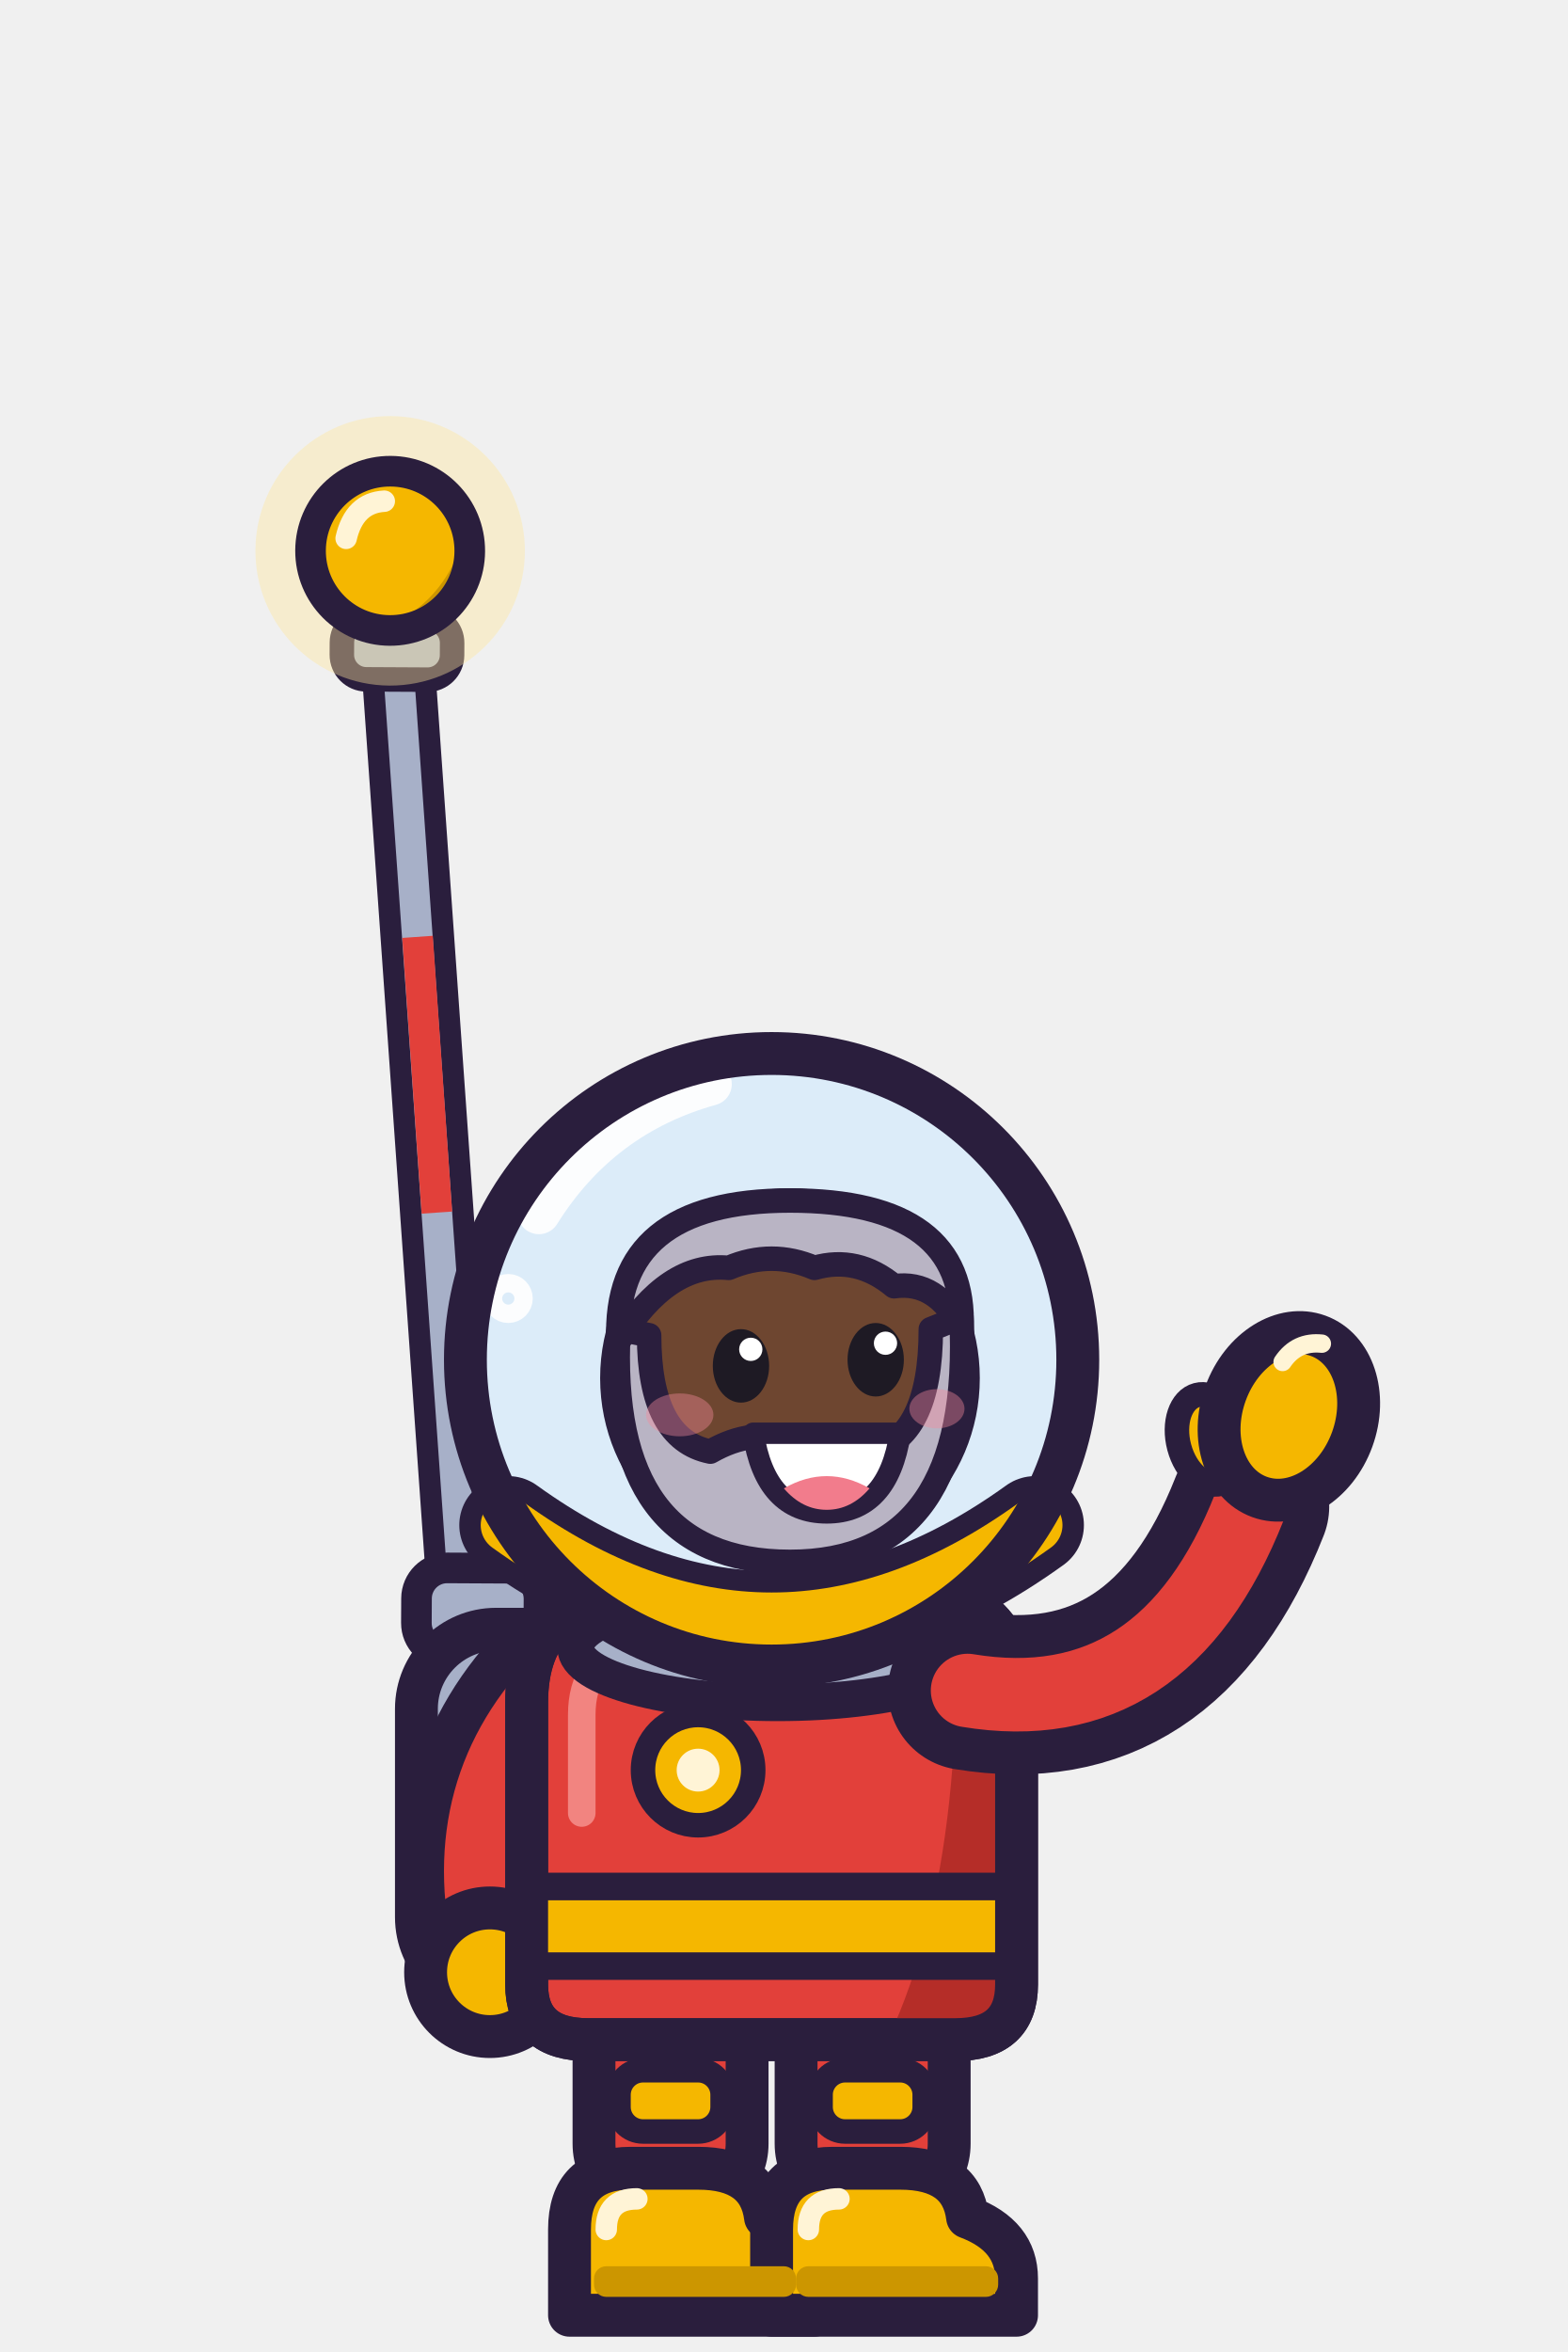
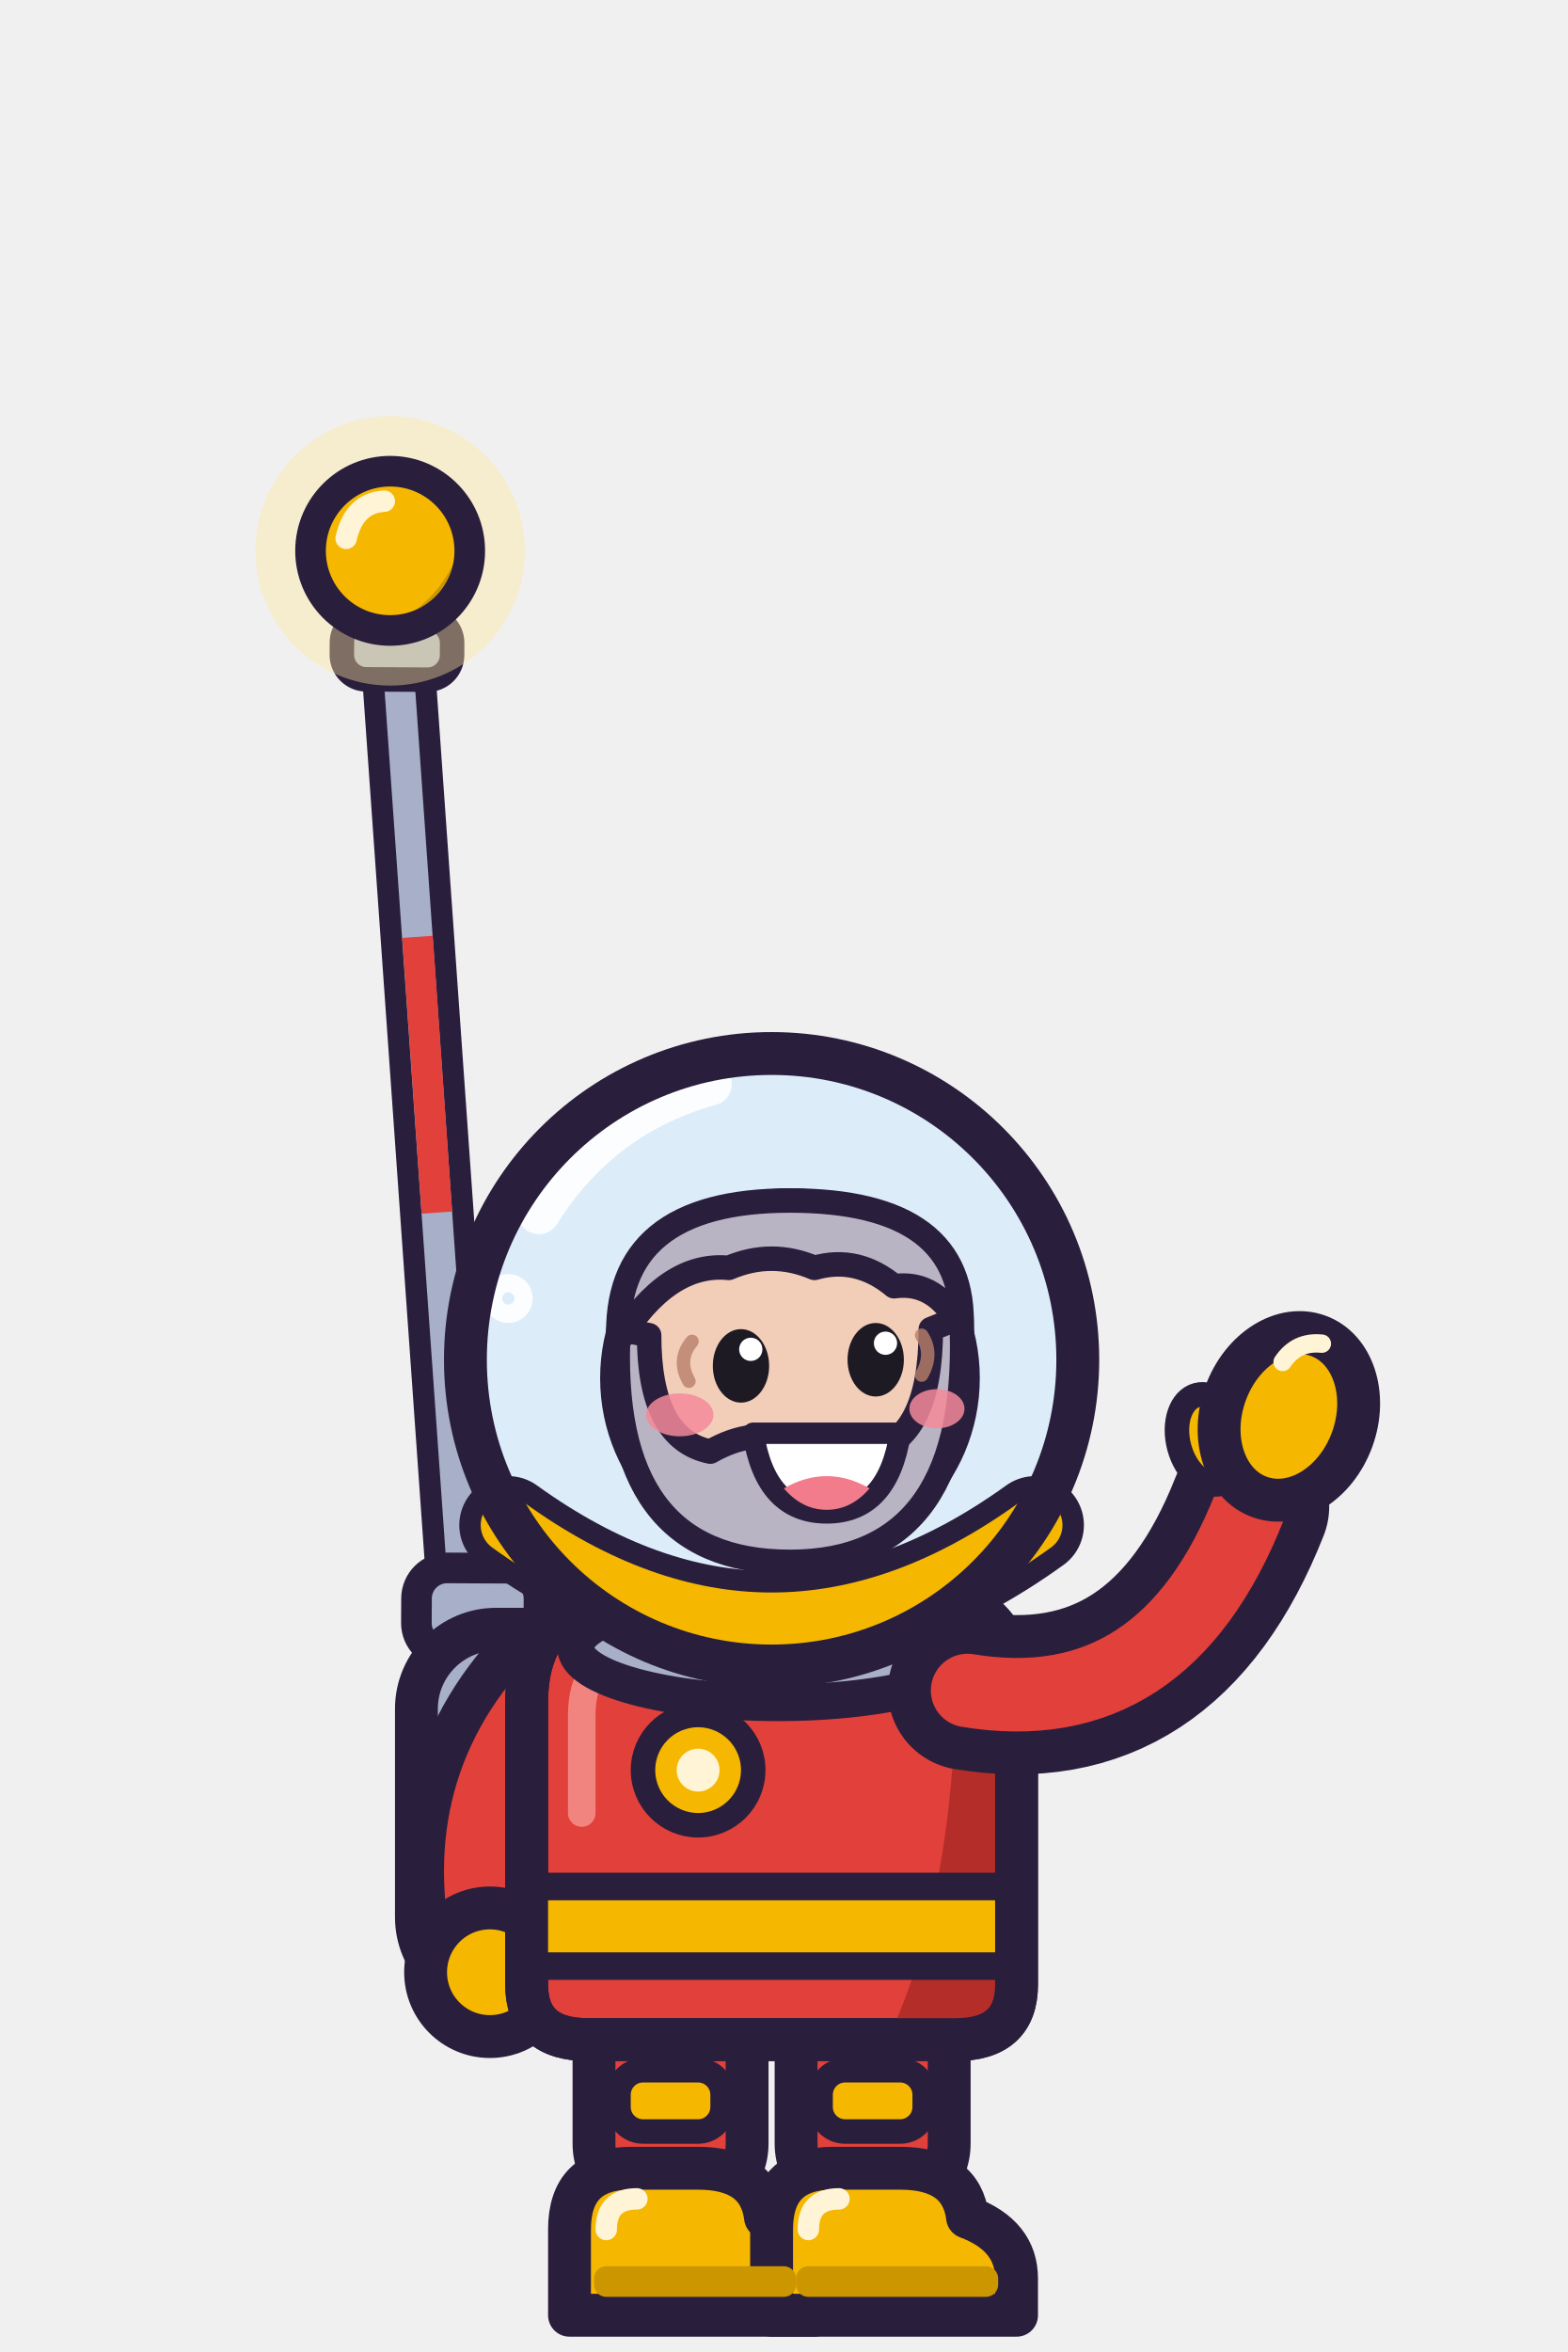
<svg xmlns="http://www.w3.org/2000/svg" viewBox="0 0 256 384" width="256" height="384">
  <defs>
    <clipPath id="torso-clip">
      <path d="M86 150 Q86 132 106 132 H148 Q166 132 166 150 V196 Q166 205 156 205 H96 Q86 205 86 196 Z" />
    </clipPath>
    <clipPath id="face-clip">
      <circle cx="128" cy="98" r="29" />
    </clipPath>
    <clipPath id="bulb-clip">
      <circle cx="62.8" cy="-38" r="13" />
    </clipPath>
  </defs>
  <g id="sol" transform="translate(0 128)" stroke="#2A1E3D" stroke-width="7" stroke-linejoin="round" stroke-linecap="round">
    <g id="body-back">
      <g id="antenna" transform="rotate(0.3 76 136)">
        <g id="antenna-mast">
          <path d="M76 136 L64.0 -22" fill="none" stroke-width="12" />
          <path d="M76 136 L64.0 -22" fill="none" stroke="#A7B0C8" stroke-width="5" />
          <path d="M71.0 70 L67.6 25" fill="none" stroke="#E2403A" stroke-width="5" stroke-linecap="butt" />
          <rect x="55.0" y="-27" width="18" height="10" rx="4" fill="#A7B0C8" stroke-width="4" />
        </g>
        <g id="beacon">
          <circle id="beacon-glow" cx="62.8" cy="-38" r="22" fill="#FFE79A" opacity="0.4" stroke="none" />
          <circle cx="62.8" cy="-38" r="13" fill="#F5B700" stroke="none" />
          <path clip-path="url(#bulb-clip)" d="M75.8 -43.9 Q71.9 -25  53.7 -24.0 L78.4 -19.8 Z" fill="#CC9600" stroke="none" />
          <circle id="bulb-outline" cx="62.8" cy="-38" r="13" fill="none" stroke-width="5" />
          <path d="M55.6 -40 Q56.9 -45.8 61.8 -46.1" fill="none" stroke="#FFF4D6" stroke-width="3.5" />
        </g>
        <rect id="antenna-mount" x="68" y="128" width="20" height="14" rx="5" fill="#A7B0C8" stroke-width="5" />
      </g>
      <g id="backpack">
        <rect x="68" y="138" width="36" height="60" rx="13" fill="#A7B0C8" />
        <path d="M74 184 Q74 192 84 192 H98" fill="none" stroke="#7F89A6" stroke-width="5" />
      </g>
      <g id="legs">
        <rect x="97" y="190" width="25" height="42" rx="10" fill="#E2403A" />
        <rect x="130" y="190" width="25" height="42" rx="10" fill="#E2403A" />
        <rect x="101" y="210" width="17" height="10" rx="4" fill="#F5B700" stroke-width="4" />
        <rect x="134" y="210" width="17" height="10" rx="4" fill="#F5B700" stroke-width="4" />
      </g>
    </g>
    <g id="boots">
      <path d="M93 250 V236 Q93 226 103 226 H114 Q124 226 125 234 Q133 237 133 244 V250 Z" fill="#F5B700" />
      <path d="M126 250 V236 Q126 226 136 226 H147 Q157 226 158 234 Q166 237 166 244 V250 Z" fill="#F5B700" />
      <g stroke="none">
        <rect x="97" y="242" width="33" height="5" rx="2" fill="#CC9600" />
        <rect x="130" y="242" width="33" height="5" rx="2" fill="#CC9600" />
      </g>
      <path d="M99 236 Q99 231 104 231" fill="none" stroke="#FFF4D6" stroke-width="3.5" />
      <path d="M132 236 Q132 231 137 231" fill="none" stroke="#FFF4D6" stroke-width="3.5" />
    </g>
    <g id="body">
      <g id="arm-back">
        <path d="M92 146 Q74 164 80 190" fill="none" stroke-width="26" />
        <path d="M92 146 Q74 164 80 190" fill="none" stroke="#E2403A" stroke-width="12" />
        <g id="mitten-back" fill="#F5B700">
          <circle cx="80" cy="194" r="10.5" />
          <ellipse cx="90" cy="190" rx="5" ry="4" stroke-width="4" />
        </g>
      </g>
      <g id="torso">
        <path d="M86 150 Q86 132 106 132 H148 Q166 132 166 150 V196 Q166 205 156 205 H96 Q86 205 86 196 Z" fill="#E2403A" />
        <g clip-path="url(#torso-clip)">
          <path id="torso-shade" d="M156 132 H170 V214 H140 Q158 186 156 132 Z" fill="#B52D28" stroke="none" />
          <rect id="belt" x="80" y="180" width="92" height="13" fill="#F5B700" stroke-width="4.5" />
        </g>
        <path d="M86 150 Q86 132 106 132 H148 Q166 132 166 150 V196 Q166 205 156 205 H96 Q86 205 86 196 Z" fill="none" />
        <g id="emblem">
          <circle cx="114" cy="161" r="9" fill="#F5B700" stroke-width="4" />
          <circle cx="114" cy="161" r="3.5" fill="#FFF4D6" stroke="none" />
        </g>
        <path id="torso-highlight" d="M95 168 V152 Q95 143 103 141" fill="none" stroke="#F28480" stroke-width="4.5" />
      </g>
      <ellipse id="collar" cx="127" cy="141" rx="33" ry="9" fill="#A7B0C8" stroke-width="6" />
      <g id="arm-front" transform="rotate(20 158 148)">
        <path d="M158 148 Q190 142 191 104" fill="none" stroke-width="26" />
        <path d="M158 148 Q190 142 191 104" fill="none" stroke="#E2403A" stroke-width="12" />
        <g id="mitten-front" fill="#F5B700">
          <ellipse cx="181" cy="96" rx="5" ry="7.5" transform="rotate(-35 181 96)" stroke-width="4" />
          <ellipse cx="192" cy="88" rx="11" ry="14" />
          <path d="M188 80 Q189 76 193 75" fill="none" stroke="#FFF4D6" stroke-width="3" />
        </g>
      </g>
      <g id="helmet">
        <circle id="glass" cx="126" cy="94" r="50" fill="#CFE9FF" fill-opacity="0.6" stroke="none" />
        <g id="head" transform="translate(1 -1)" stroke-width="4">
-           <circle id="face" cx="128" cy="98" r="29" fill="#6E4630" />
-           <path id="face-shade" clip-path="url(#face-clip)" d="M155 89 Q152 121 120 127 L160 129 Z" fill="#553424" stroke="none" />
+           <circle id="face" cx="128" cy="98" r="29" fill="#F2CDB8" />
+           <path id="face-shade" clip-path="url(#face-clip)" d="M155 89 Q152 121 120 127 L160 129 Z" fill="#E2AE96" stroke="none" />
          <path id="beard" d="M100 90 Q98 128 128 128 Q158 128 156 88 L151 90 Q151 108 141 110 Q134 106 128 108.5 Q122 106 115 110 Q105 108 105 91 Z" fill="#B9B4C4" />
          <path id="hair" d="M100 92 Q99 69 128 69 Q157 69 156 90 Q152 82 145 83 Q139 78 132 80 Q125 77 118 80 Q108 79 100 92 Z" fill="#B9B4C4" />
          <g id="face-features" stroke="none">
            <ellipse cx="120" cy="96" rx="4.6" ry="6" fill="#1E1A24" />
            <ellipse cx="142" cy="95" rx="4.6" ry="6" fill="#1E1A24" />
            <circle cx="121.6" cy="93.3" r="1.9" fill="#FFFFFF" />
            <circle cx="143.6" cy="92.3" r="1.9" fill="#FFFFFF" />
-             <ellipse cx="110" cy="104" rx="5.5" ry="3.5" fill="#F48A9A" opacity="0.4" />
-             <ellipse cx="152" cy="103" rx="4.5" ry="3.2" fill="#F48A9A" opacity="0.4" />
+             <ellipse cx="110" cy="104" rx="5.5" ry="3.5" fill="#F48A9A" opacity="0.85" />
+             <ellipse cx="152" cy="103" rx="4.5" ry="3.2" fill="#F48A9A" opacity="0.85" />
+             <g id="smile-lines" fill="none" stroke="#B9806A" stroke-width="2.2" stroke-linecap="round" opacity="0.8">
+               <path d="M112 92 Q109.5 95 111.5 98.5" />
+               <path d="M149.5 91 Q151.5 94 149.5 97.5" />
+             </g>
          </g>
          <path id="mouth" d="M122 107 H146 Q144 120 134 120 Q124 120 122 107 Z" fill="#FFFFFF" stroke-width="3.5" />
          <path d="M127 116 Q134 112 141 116 Q138 119.5 134 119.5 Q130 119.5 127 116 Z" fill="#F27C8C" stroke="none" />
        </g>
        <g id="visor-rim">
          <path d="M83 121 Q126 152 169 121" fill="none" stroke-width="16" />
          <path d="M83 121 Q126 152 169 121" fill="none" stroke="#F5B700" stroke-width="9" />
        </g>
        <g id="helmet-highlight" stroke="#FFFFFF" fill="none">
          <path d="M88 70 Q98 54 116 49" stroke-width="7" opacity="0.9" />
          <circle cx="83" cy="84" r="1.5" stroke-width="5" opacity="0.9" />
        </g>
        <circle id="helmet-outline" cx="126" cy="94" r="50" fill="none" />
      </g>
    </g>
  </g>
</svg>
